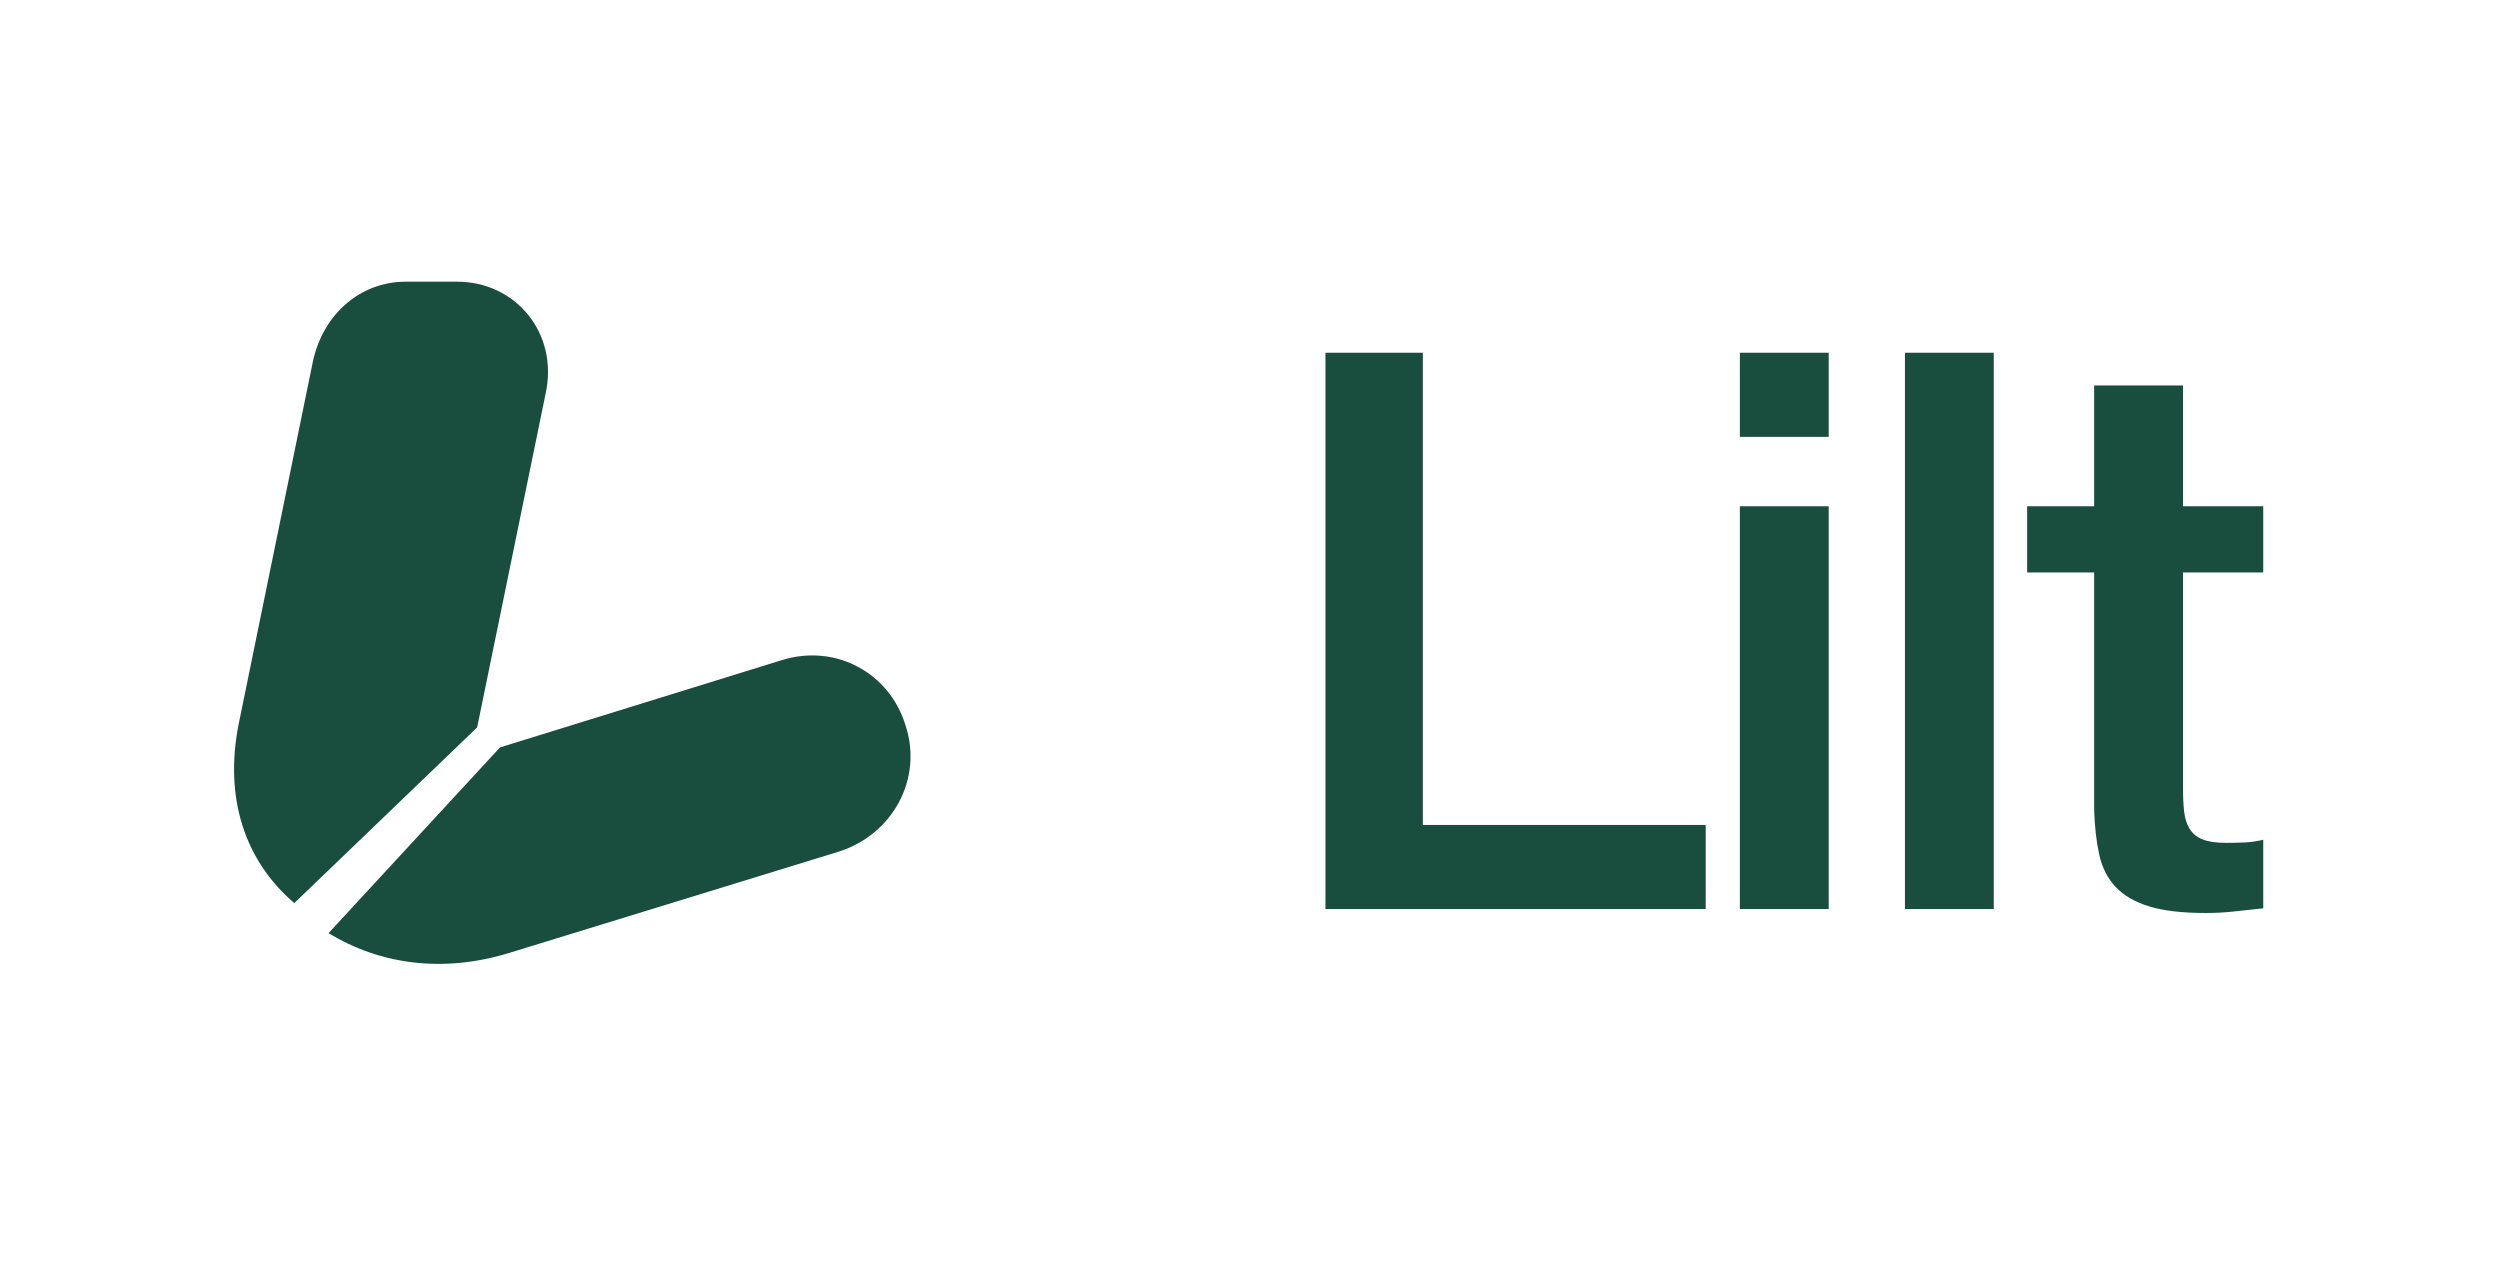
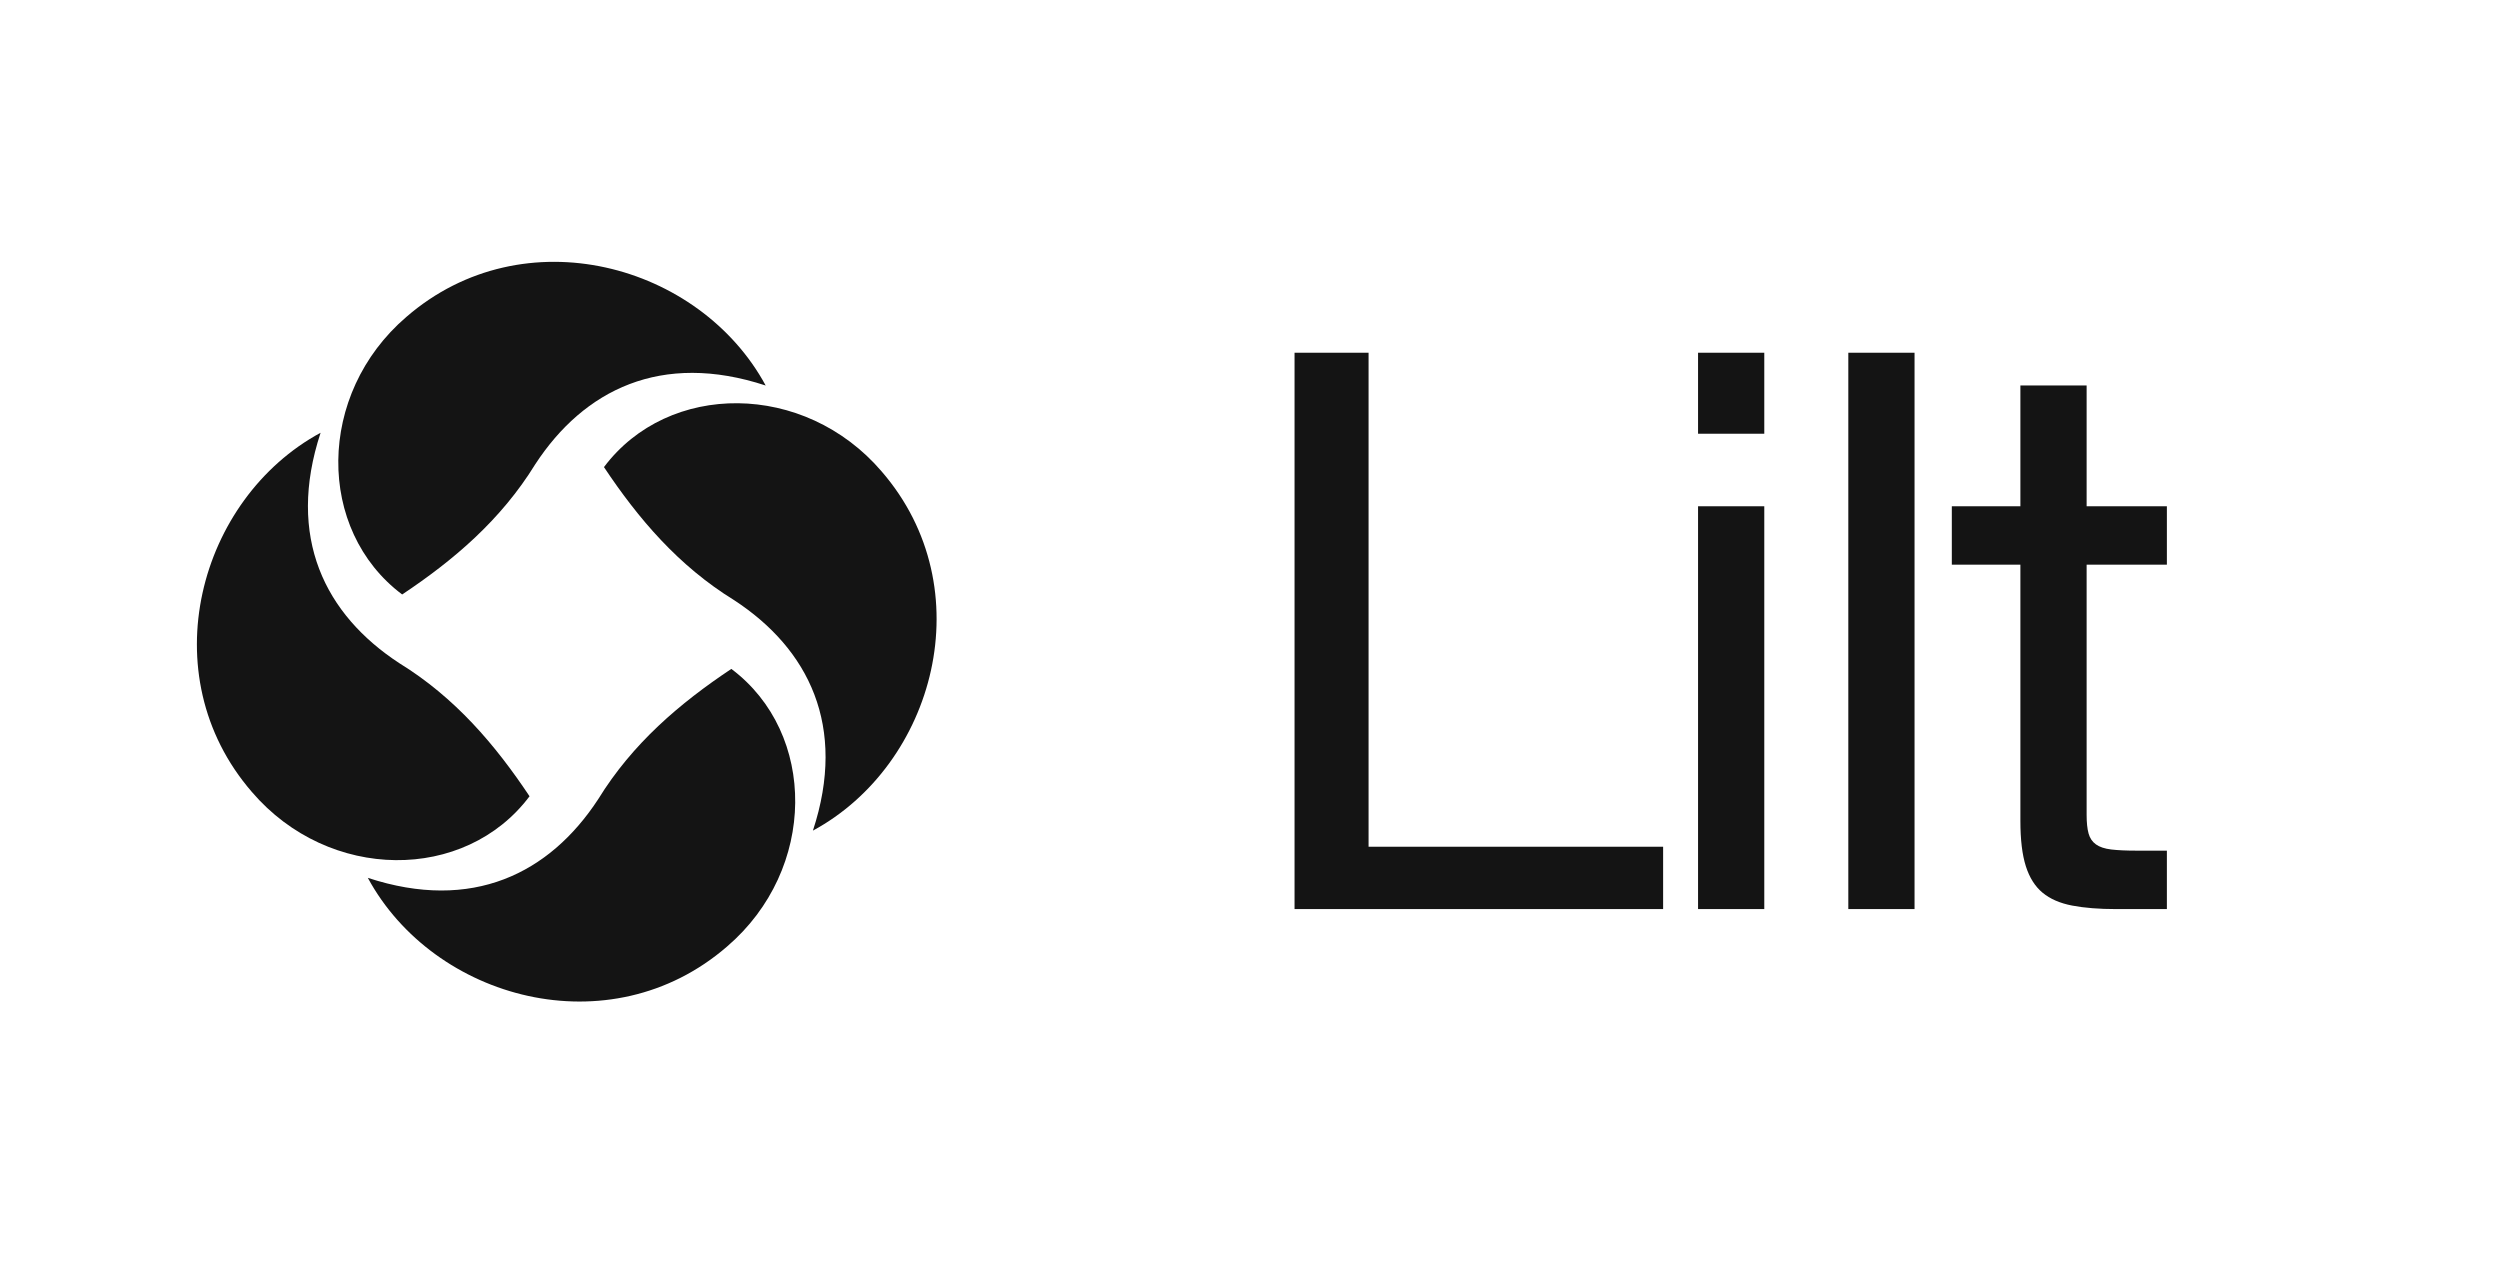
<svg xmlns="http://www.w3.org/2000/svg" viewBox="0 0 770 390" role="img" aria-label="Lilt">
-   <g fill="#194D3E">
-     <g transform="translate(-55 -25) scale(.44)">
-       <path d="M409.00 254.00C377.00 254.00 351.00 277.00 344.00 310.00L292.00 564.00C282.00 615.00 296.00 659.00 331.00 689.00L459.00 566.00L507.00 332.00C516.00 290.00 486.00 254.00 445.00 254.00Z" />
-       <path d="M355.00 710.00C391.00 732.00 435.00 738.00 481.00 724.00L712.00 653.00C750.00 641.00 771.00 602.00 759.00 565.00C748.00 528.00 710.00 507.00 672.00 519.00L475.00 580.00Z" />
+   <g fill="#141414">
+     <g transform="translate(-20 0) scale(.38)">
+       <path d="M378.60 481.84C309.00 429.64 309.00 319.44 382.08 256.80C477.20 174.44 619.88 213.88 673.24 312.48C588.56 284.64 525.92 315.96 486.48 376.28C458.64 421.52 420.36 454.00 378.60 481.84Z" />
+       <path d="M542.16 378.60C594.36 309.00 704.56 309.00 767.20 382.08C849.56 477.20 810.12 619.88 711.52 673.24C739.36 588.56 708.04 525.92 647.72 486.48C602.48 458.64 570.00 420.36 542.16 378.60Z" />
+       <path d="M645.40 542.16C715.00 594.36 715.00 704.56 641.92 767.20C546.80 849.56 404.12 810.12 350.76 711.52C435.44 739.36 498.08 708.04 537.52 647.72C565.36 602.48 603.64 570.00 645.40 542.16Z" />
+       <path d="M481.84 645.40C429.64 715.00 319.44 715.00 256.80 641.92C174.44 546.80 213.88 404.12 312.48 350.76C284.64 435.44 315.96 498.08 376.28 537.52C421.52 565.36 454.00 603.64 481.84 645.40Z" />
    </g>
-     <path d="M408.24 108.64L438.24 108.64L438.24 254.08L525.36 254.08L525.36 280.00L408.24 280.00ZM535.88 108.64L563.24 108.64L563.24 134.56L535.88 134.56ZM535.88 155.92L563.24 155.92L563.24 280.00L535.88 280.00ZM586.72 108.64L614.08 108.64L614.08 280.00L586.72 280.00ZM624.36 155.92L645.00 155.92L645.00 118.72L672.36 118.72L672.36 155.92L697.08 155.92L697.08 176.32L672.36 176.32L672.36 242.56Q672.36 246.88 672.72 250.00Q673.08 253.12 674.40 255.28Q675.72 257.44 678.36 258.52Q681.00 259.60 685.56 259.60Q688.44 259.60 691.32 259.48Q694.20 259.36 697.08 258.64L697.08 279.76Q692.52 280.24 688.20 280.72Q683.88 281.20 679.32 281.20Q668.52 281.20 661.92 279.16Q655.32 277.12 651.60 273.16Q647.88 269.20 646.56 263.20Q645.24 257.20 645.00 249.52L645.00 176.32L624.36 176.32Z" />
+     <path d="M398.72 108.64L398.72 280.00L512.24 280.00L512.24 260.80L421.52 260.80L421.52 108.64ZM543.40 133.60L543.40 108.64L523.00 108.64L523.00 133.60ZM523.00 155.92L523.00 280.00L543.40 280.00L543.40 155.92ZM569.28 108.64L569.28 280.00L589.68 280.00L589.68 108.64ZM642.68 155.92L642.68 118.72L622.28 118.72L622.28 155.92L601.16 155.92L601.16 173.92L622.28 173.92L622.28 252.88Q622.28 261.52 623.96 266.80Q625.64 272.08 629.12 274.96Q632.60 277.84 638.24 278.92Q643.88 280.00 651.80 280.00L667.40 280.00L667.40 262.00L658.04 262.00Q653.24 262.00 650.24 261.64Q647.24 261.28 645.56 260.08Q643.88 258.88 643.28 256.72Q642.68 254.56 642.68 250.96L642.68 173.92L667.40 173.92L667.40 155.92Z" />
  </g>
</svg>
